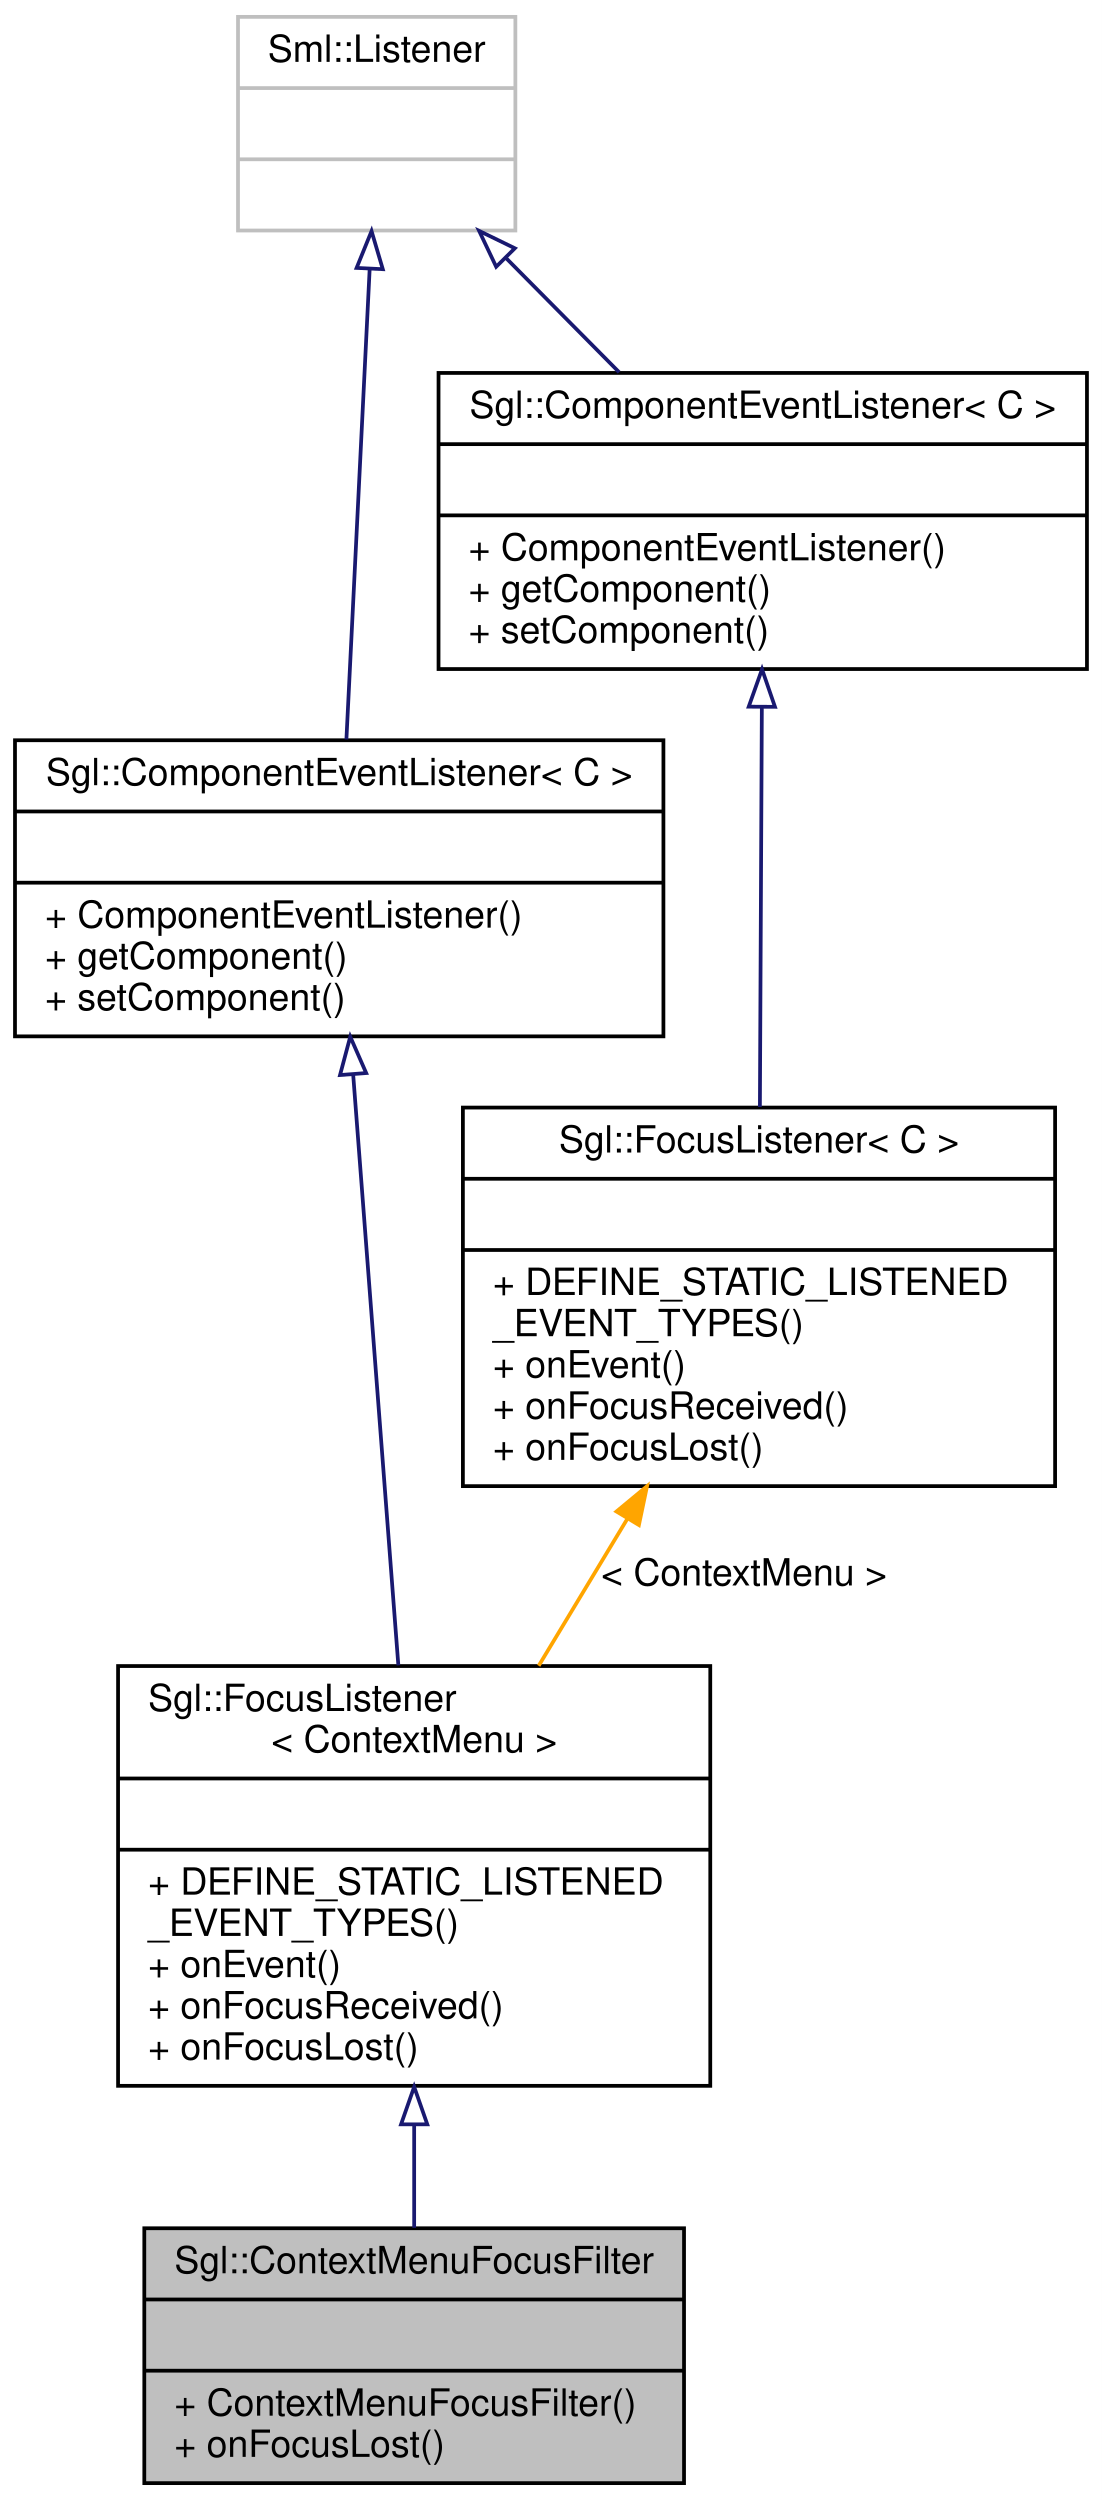
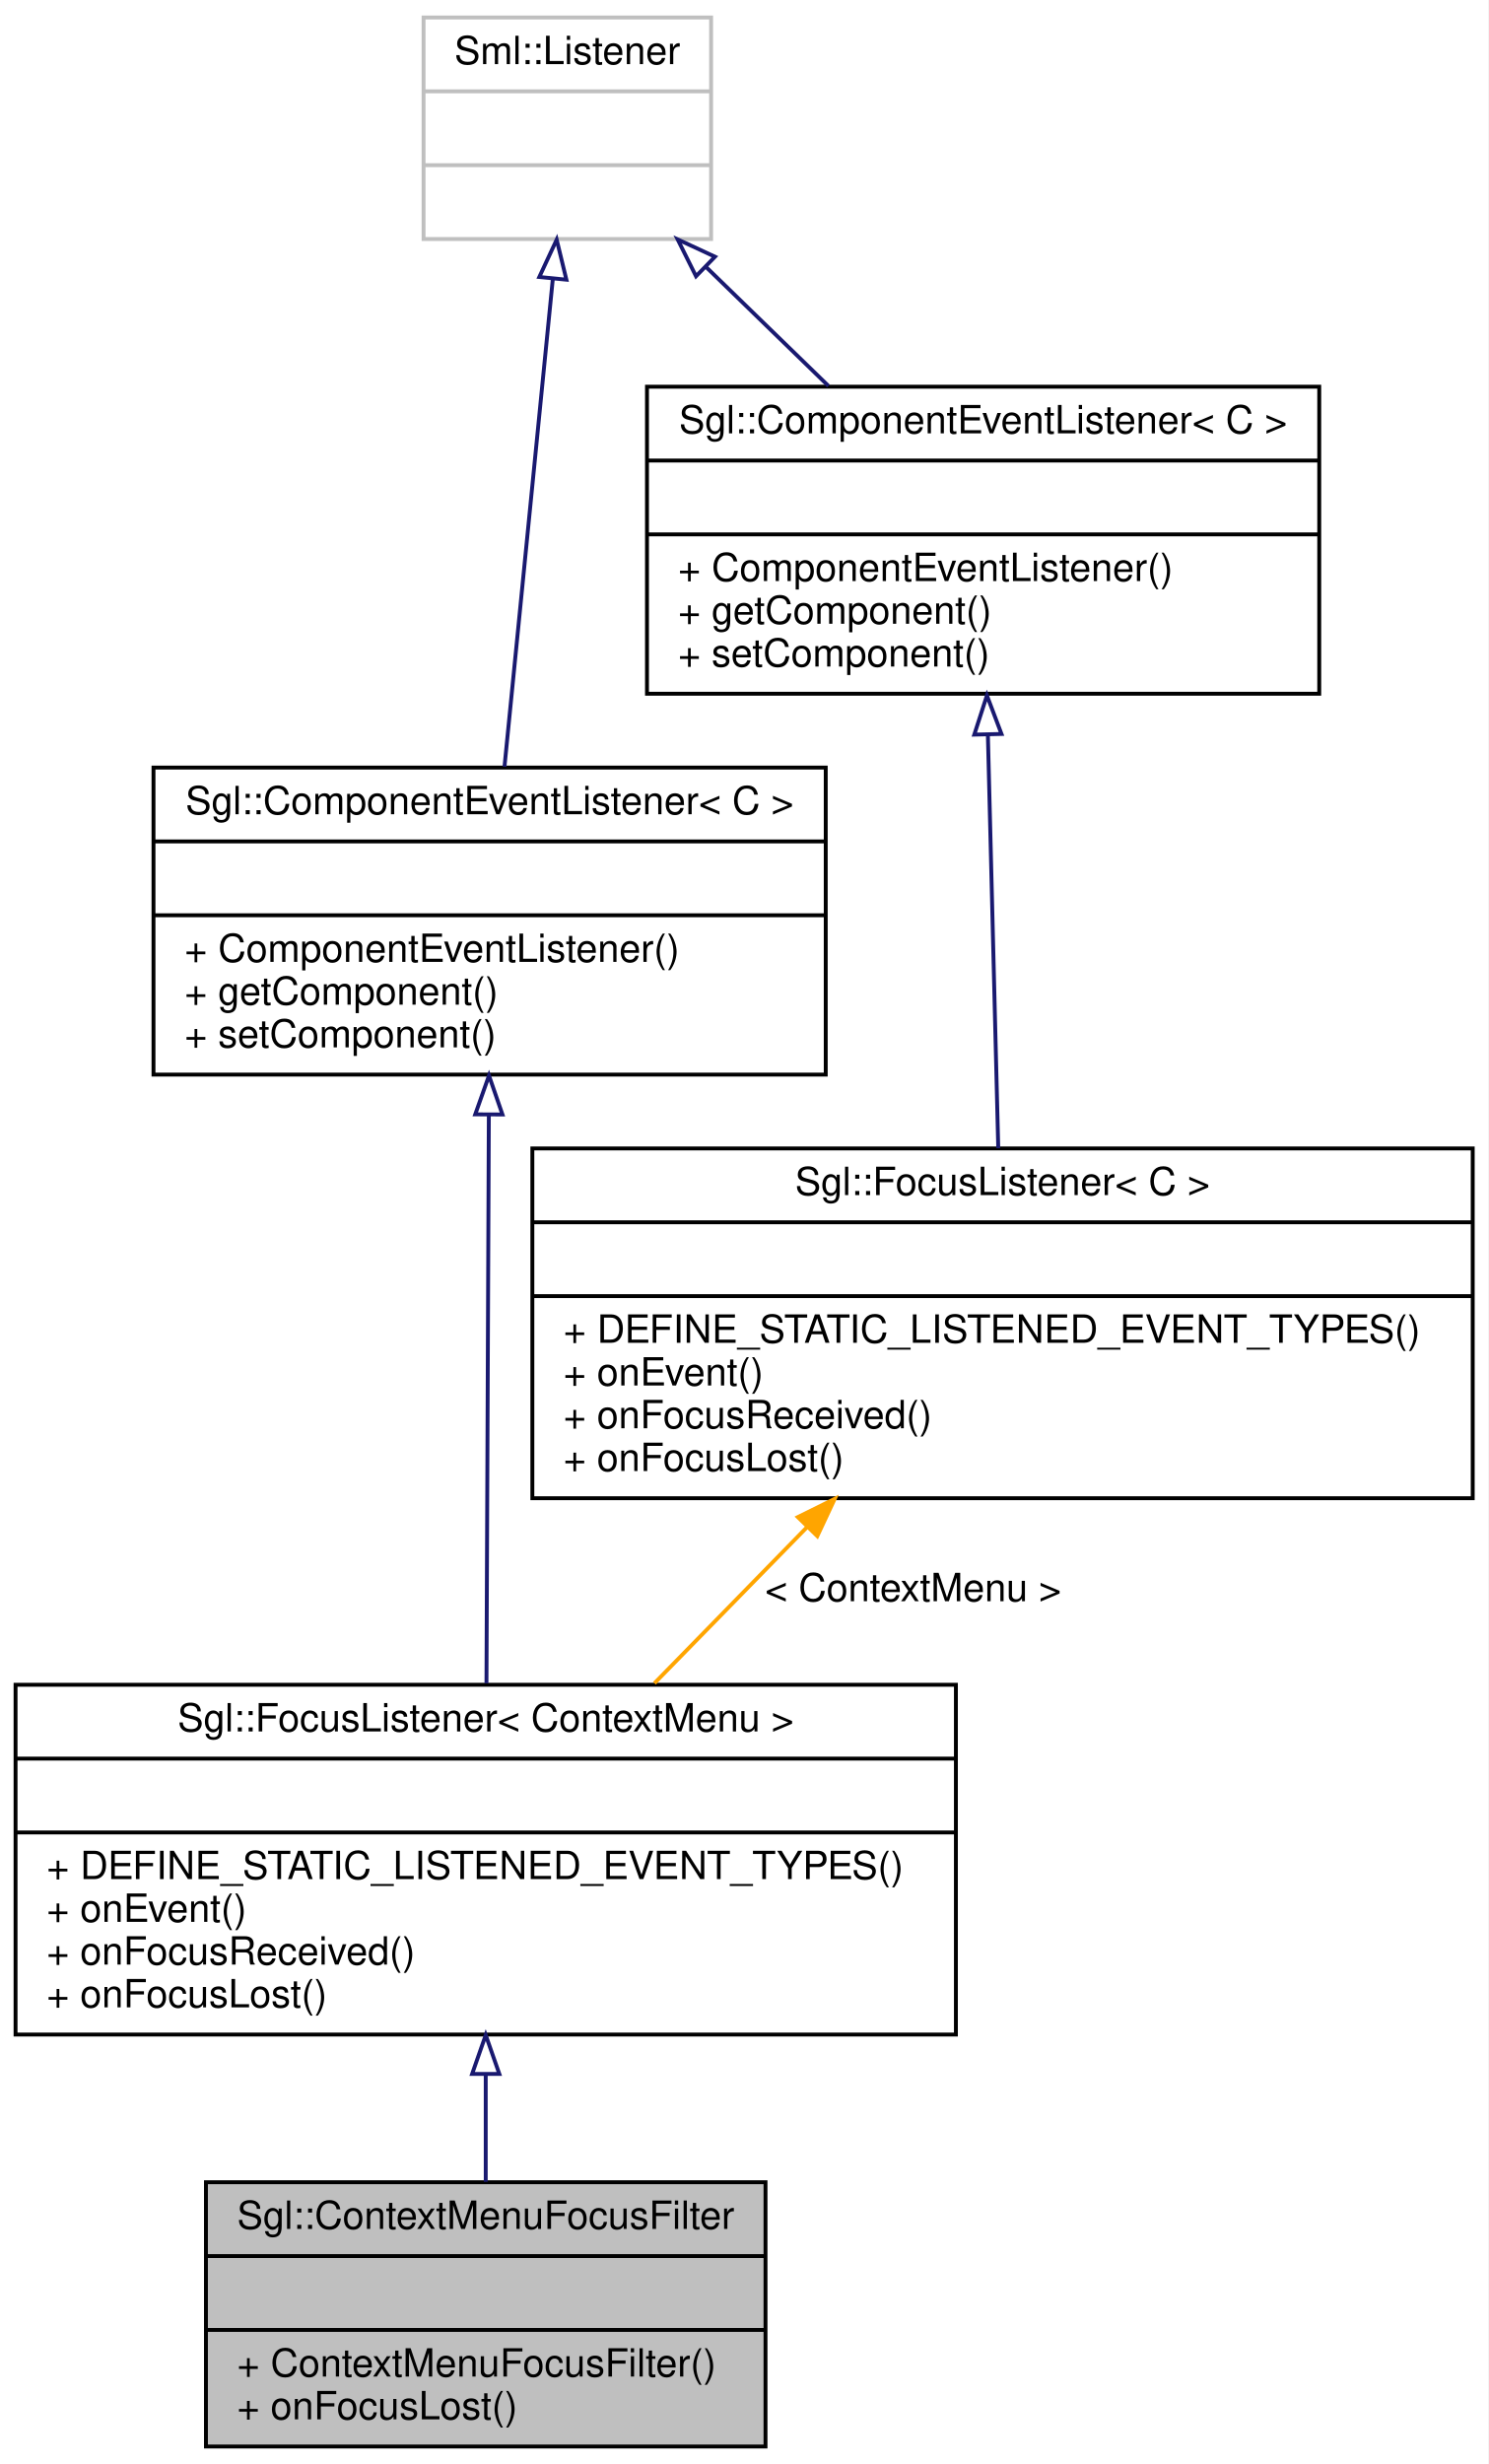
- <svg xmlns="http://www.w3.org/2000/svg" xmlns:xlink="http://www.w3.org/1999/xlink" width="294pt" height="667pt" viewBox="0.00 0.00 294.00 667.00">
-   <g id="graph0" class="graph" transform="scale(1 1) rotate(0) translate(4 663)">
-     <polygon fill="white" stroke="transparent" points="-4,4 -4,-663 290,-663 290,4 -4,4" />
+ <svg xmlns="http://www.w3.org/2000/svg" xmlns:xlink="http://www.w3.org/1999/xlink" width="383pt" height="634pt" viewBox="0.00 0.00 383.00 634.00">
+   <g id="graph0" class="graph" transform="scale(1 1) rotate(0) translate(4 630)">
+     <polygon fill="white" stroke="transparent" points="-4,4 -4,-630 379,-630 379,4 -4,4" />
    <g id="node1" class="node">
      <g id="a_node1">
        <a xlink:title=" ">
-           <polygon fill="#bfbfbf" stroke="black" points="34.5,-0.5 34.5,-68.5 178.5,-68.5 178.5,-0.5 34.5,-0.5" />
-           <text text-anchor="middle" x="106.5" y="-56.5" font-family="Helvetica,sans-Serif" font-size="10.00">Sgl::ContextMenuFocusFilter</text>
-           <polyline fill="none" stroke="black" points="34.5,-49.5 178.5,-49.5 " />
-           <text text-anchor="middle" x="106.5" y="-37.5" font-family="Helvetica,sans-Serif" font-size="10.00"> </text>
-           <polyline fill="none" stroke="black" points="34.5,-30.5 178.5,-30.5 " />
-           <text text-anchor="start" x="42.5" y="-18.5" font-family="Helvetica,sans-Serif" font-size="10.00">+ ContextMenuFocusFilter()</text>
-           <text text-anchor="start" x="42.5" y="-7.5" font-family="Helvetica,sans-Serif" font-size="10.00">+ onFocusLost()</text>
+           <polygon fill="#bfbfbf" stroke="black" points="49,-0.5 49,-68.5 193,-68.5 193,-0.5 49,-0.5" />
+           <text text-anchor="middle" x="121" y="-56.5" font-family="Helvetica,sans-Serif" font-size="10.00">Sgl::ContextMenuFocusFilter</text>
+           <polyline fill="none" stroke="black" points="49,-49.5 193,-49.5 " />
+           <text text-anchor="middle" x="121" y="-37.5" font-family="Helvetica,sans-Serif" font-size="10.00"> </text>
+           <polyline fill="none" stroke="black" points="49,-30.5 193,-30.5 " />
+           <text text-anchor="start" x="57" y="-18.5" font-family="Helvetica,sans-Serif" font-size="10.00">+ ContextMenuFocusFilter()</text>
+           <text text-anchor="start" x="57" y="-7.5" font-family="Helvetica,sans-Serif" font-size="10.00">+ onFocusLost()</text>
        </a>
      </g>
    </g>
    <g id="node2" class="node">
      <g id="a_node2">
        <a xlink:href="class_sgl_1_1_focus_listener.html" target="_top" xlink:title=" ">
-           <polygon fill="white" stroke="black" points="27.5,-106.5 27.5,-218.5 185.5,-218.5 185.5,-106.5 27.5,-106.5" />
-           <text text-anchor="start" x="35.5" y="-206.5" font-family="Helvetica,sans-Serif" font-size="10.00">Sgl::FocusListener</text>
-           <text text-anchor="middle" x="106.5" y="-195.5" font-family="Helvetica,sans-Serif" font-size="10.00">&lt; ContextMenu &gt;</text>
-           <polyline fill="none" stroke="black" points="27.5,-188.5 185.5,-188.5 " />
-           <text text-anchor="middle" x="106.5" y="-176.5" font-family="Helvetica,sans-Serif" font-size="10.00"> </text>
-           <polyline fill="none" stroke="black" points="27.5,-169.5 185.5,-169.5 " />
-           <text text-anchor="start" x="35.5" y="-157.5" font-family="Helvetica,sans-Serif" font-size="10.00">+ DEFINE_STATIC_LISTENED</text>
-           <text text-anchor="start" x="35.5" y="-146.5" font-family="Helvetica,sans-Serif" font-size="10.00">_EVENT_TYPES()</text>
-           <text text-anchor="start" x="35.5" y="-135.5" font-family="Helvetica,sans-Serif" font-size="10.00">+ onEvent()</text>
-           <text text-anchor="start" x="35.5" y="-124.5" font-family="Helvetica,sans-Serif" font-size="10.00">+ onFocusReceived()</text>
-           <text text-anchor="start" x="35.5" y="-113.5" font-family="Helvetica,sans-Serif" font-size="10.00">+ onFocusLost()</text>
+           <polygon fill="white" stroke="black" points="0,-106.5 0,-196.5 242,-196.5 242,-106.5 0,-106.5" />
+           <text text-anchor="middle" x="121" y="-184.5" font-family="Helvetica,sans-Serif" font-size="10.00">Sgl::FocusListener&lt; ContextMenu &gt;</text>
+           <polyline fill="none" stroke="black" points="0,-177.5 242,-177.5 " />
+           <text text-anchor="middle" x="121" y="-165.5" font-family="Helvetica,sans-Serif" font-size="10.00"> </text>
+           <polyline fill="none" stroke="black" points="0,-158.5 242,-158.5 " />
+           <text text-anchor="start" x="8" y="-146.5" font-family="Helvetica,sans-Serif" font-size="10.00">+ DEFINE_STATIC_LISTENED_EVENT_TYPES()</text>
+           <text text-anchor="start" x="8" y="-135.5" font-family="Helvetica,sans-Serif" font-size="10.00">+ onEvent()</text>
+           <text text-anchor="start" x="8" y="-124.5" font-family="Helvetica,sans-Serif" font-size="10.00">+ onFocusReceived()</text>
+           <text text-anchor="start" x="8" y="-113.5" font-family="Helvetica,sans-Serif" font-size="10.00">+ onFocusLost()</text>
        </a>
      </g>
    </g>
    <g id="edge1" class="edge">
-       <path fill="none" stroke="midnightblue" d="M106.5,-95.96C106.5,-86.48 106.5,-77.08 106.5,-68.62" />
-       <polygon fill="none" stroke="midnightblue" points="103,-96.23 106.5,-106.23 110,-96.23 103,-96.23" />
+       <path fill="none" stroke="midnightblue" d="M121,-96.23C121,-86.8 121,-77.26 121,-68.62" />
+       <polygon fill="none" stroke="midnightblue" points="117.5,-96.37 121,-106.37 124.5,-96.37 117.5,-96.37" />
    </g>
    <g id="node3" class="node">
      <g id="a_node3">
        <a xlink:href="class_sgl_1_1_component_event_listener.html" target="_top" xlink:title=" ">
-           <polygon fill="white" stroke="black" points="0,-386.5 0,-465.5 173,-465.5 173,-386.5 0,-386.5" />
-           <text text-anchor="middle" x="86.5" y="-453.5" font-family="Helvetica,sans-Serif" font-size="10.00">Sgl::ComponentEventListener&lt; C &gt;</text>
-           <polyline fill="none" stroke="black" points="0,-446.5 173,-446.5 " />
-           <text text-anchor="middle" x="86.5" y="-434.5" font-family="Helvetica,sans-Serif" font-size="10.00"> </text>
-           <polyline fill="none" stroke="black" points="0,-427.5 173,-427.5 " />
-           <text text-anchor="start" x="8" y="-415.5" font-family="Helvetica,sans-Serif" font-size="10.00">+ ComponentEventListener()</text>
-           <text text-anchor="start" x="8" y="-404.5" font-family="Helvetica,sans-Serif" font-size="10.00">+ getComponent()</text>
-           <text text-anchor="start" x="8" y="-393.5" font-family="Helvetica,sans-Serif" font-size="10.00">+ setComponent()</text>
+           <polygon fill="white" stroke="black" points="35.5,-353.5 35.5,-432.5 208.5,-432.5 208.5,-353.5 35.5,-353.5" />
+           <text text-anchor="middle" x="122" y="-420.5" font-family="Helvetica,sans-Serif" font-size="10.00">Sgl::ComponentEventListener&lt; C &gt;</text>
+           <polyline fill="none" stroke="black" points="35.5,-413.5 208.5,-413.5 " />
+           <text text-anchor="middle" x="122" y="-401.5" font-family="Helvetica,sans-Serif" font-size="10.00"> </text>
+           <polyline fill="none" stroke="black" points="35.5,-394.5 208.5,-394.5 " />
+           <text text-anchor="start" x="43.5" y="-382.5" font-family="Helvetica,sans-Serif" font-size="10.00">+ ComponentEventListener()</text>
+           <text text-anchor="start" x="43.5" y="-371.5" font-family="Helvetica,sans-Serif" font-size="10.00">+ getComponent()</text>
+           <text text-anchor="start" x="43.5" y="-360.5" font-family="Helvetica,sans-Serif" font-size="10.00">+ setComponent()</text>
        </a>
      </g>
    </g>
    <g id="edge2" class="edge">
-       <path fill="none" stroke="midnightblue" d="M90.22,-376.37C93.64,-331.64 98.71,-265.37 102.28,-218.68" />
-       <polygon fill="none" stroke="midnightblue" points="86.72,-376.18 89.45,-386.41 93.7,-376.71 86.72,-376.18" />
+       <path fill="none" stroke="midnightblue" d="M121.8,-343.05C121.62,-300.16 121.36,-238.37 121.19,-196.89" />
+       <polygon fill="none" stroke="midnightblue" points="118.3,-343.27 121.84,-353.25 125.3,-343.24 118.3,-343.27" />
    </g>
    <g id="node4" class="node">
      <g id="a_node4">
        <a xlink:title=" ">
-           <polygon fill="white" stroke="#bfbfbf" points="59.5,-601.5 59.5,-658.5 133.5,-658.5 133.5,-601.5 59.5,-601.5" />
-           <text text-anchor="middle" x="96.5" y="-646.5" font-family="Helvetica,sans-Serif" font-size="10.00">Sml::Listener</text>
-           <polyline fill="none" stroke="#bfbfbf" points="59.5,-639.5 133.5,-639.5 " />
-           <text text-anchor="middle" x="96.5" y="-627.5" font-family="Helvetica,sans-Serif" font-size="10.00"> </text>
-           <polyline fill="none" stroke="#bfbfbf" points="59.5,-620.5 133.5,-620.5 " />
-           <text text-anchor="middle" x="96.5" y="-608.5" font-family="Helvetica,sans-Serif" font-size="10.00"> </text>
+           <polygon fill="white" stroke="#bfbfbf" points="105,-568.5 105,-625.5 179,-625.5 179,-568.5 105,-568.5" />
+           <text text-anchor="middle" x="142" y="-613.5" font-family="Helvetica,sans-Serif" font-size="10.00">Sml::Listener</text>
+           <polyline fill="none" stroke="#bfbfbf" points="105,-606.5 179,-606.5 " />
+           <text text-anchor="middle" x="142" y="-594.5" font-family="Helvetica,sans-Serif" font-size="10.00"> </text>
+           <polyline fill="none" stroke="#bfbfbf" points="105,-587.5 179,-587.5 " />
+           <text text-anchor="middle" x="142" y="-575.5" font-family="Helvetica,sans-Serif" font-size="10.00"> </text>
        </a>
      </g>
    </g>
    <g id="edge3" class="edge">
-       <path fill="none" stroke="midnightblue" d="M94.63,-591.28C92.86,-555.47 90.21,-501.87 88.42,-465.73" />
-       <polygon fill="none" stroke="midnightblue" points="91.14,-591.52 95.13,-601.34 98.13,-591.18 91.14,-591.52" />
+       <path fill="none" stroke="midnightblue" d="M138.27,-558.28C134.72,-522.47 129.41,-468.87 125.83,-432.73" />
+       <polygon fill="none" stroke="midnightblue" points="134.79,-558.73 139.26,-568.34 141.76,-558.04 134.79,-558.73" />
    </g>
    <g id="node6" class="node">
      <g id="a_node6">
        <a xlink:href="class_sgl_1_1_component_event_listener.html" target="_top" xlink:title=" ">
-           <polygon fill="white" stroke="black" points="113,-484.5 113,-563.5 286,-563.5 286,-484.5 113,-484.5" />
-           <text text-anchor="middle" x="199.5" y="-551.5" font-family="Helvetica,sans-Serif" font-size="10.00">Sgl::ComponentEventListener&lt; C &gt;</text>
-           <polyline fill="none" stroke="black" points="113,-544.5 286,-544.5 " />
-           <text text-anchor="middle" x="199.5" y="-532.5" font-family="Helvetica,sans-Serif" font-size="10.00"> </text>
-           <polyline fill="none" stroke="black" points="113,-525.5 286,-525.5 " />
-           <text text-anchor="start" x="121" y="-513.5" font-family="Helvetica,sans-Serif" font-size="10.00">+ ComponentEventListener()</text>
-           <text text-anchor="start" x="121" y="-502.5" font-family="Helvetica,sans-Serif" font-size="10.00">+ getComponent()</text>
-           <text text-anchor="start" x="121" y="-491.5" font-family="Helvetica,sans-Serif" font-size="10.00">+ setComponent()</text>
+           <polygon fill="white" stroke="black" points="162.5,-451.5 162.5,-530.5 335.5,-530.5 335.5,-451.5 162.5,-451.5" />
+           <text text-anchor="middle" x="249" y="-518.5" font-family="Helvetica,sans-Serif" font-size="10.00">Sgl::ComponentEventListener&lt; C &gt;</text>
+           <polyline fill="none" stroke="black" points="162.5,-511.5 335.5,-511.5 " />
+           <text text-anchor="middle" x="249" y="-499.5" font-family="Helvetica,sans-Serif" font-size="10.00"> </text>
+           <polyline fill="none" stroke="black" points="162.5,-492.5 335.5,-492.5 " />
+           <text text-anchor="start" x="170.5" y="-480.5" font-family="Helvetica,sans-Serif" font-size="10.00">+ ComponentEventListener()</text>
+           <text text-anchor="start" x="170.5" y="-469.5" font-family="Helvetica,sans-Serif" font-size="10.00">+ getComponent()</text>
+           <text text-anchor="start" x="170.5" y="-458.5" font-family="Helvetica,sans-Serif" font-size="10.00">+ setComponent()</text>
        </a>
      </g>
    </g>
    <g id="edge6" class="edge">
-       <path fill="none" stroke="midnightblue" d="M131.03,-594.13C140.71,-584.36 151.3,-573.67 161.18,-563.69" />
-       <polygon fill="none" stroke="midnightblue" points="128.38,-591.83 123.83,-601.4 133.36,-596.76 128.38,-591.83" />
+       <path fill="none" stroke="midnightblue" d="M177.58,-561.42C187.72,-551.57 198.82,-540.77 209.2,-530.69" />
+       <polygon fill="none" stroke="midnightblue" points="175.12,-558.92 170.39,-568.4 180,-563.94 175.12,-558.92" />
    </g>
    <g id="node5" class="node">
      <g id="a_node5">
        <a xlink:href="class_sgl_1_1_focus_listener.html" target="_top" xlink:title=" ">
-           <polygon fill="white" stroke="black" points="119.5,-266.5 119.5,-367.5 277.5,-367.5 277.5,-266.5 119.5,-266.5" />
-           <text text-anchor="middle" x="198.5" y="-355.5" font-family="Helvetica,sans-Serif" font-size="10.00">Sgl::FocusListener&lt; C &gt;</text>
-           <polyline fill="none" stroke="black" points="119.5,-348.5 277.5,-348.5 " />
-           <text text-anchor="middle" x="198.5" y="-336.5" font-family="Helvetica,sans-Serif" font-size="10.00"> </text>
-           <polyline fill="none" stroke="black" points="119.5,-329.5 277.5,-329.5 " />
-           <text text-anchor="start" x="127.5" y="-317.5" font-family="Helvetica,sans-Serif" font-size="10.00">+ DEFINE_STATIC_LISTENED</text>
-           <text text-anchor="start" x="127.5" y="-306.5" font-family="Helvetica,sans-Serif" font-size="10.00">_EVENT_TYPES()</text>
-           <text text-anchor="start" x="127.5" y="-295.5" font-family="Helvetica,sans-Serif" font-size="10.00">+ onEvent()</text>
-           <text text-anchor="start" x="127.5" y="-284.5" font-family="Helvetica,sans-Serif" font-size="10.00">+ onFocusReceived()</text>
-           <text text-anchor="start" x="127.5" y="-273.5" font-family="Helvetica,sans-Serif" font-size="10.00">+ onFocusLost()</text>
+           <polygon fill="white" stroke="black" points="133,-244.5 133,-334.5 375,-334.5 375,-244.5 133,-244.5" />
+           <text text-anchor="middle" x="254" y="-322.5" font-family="Helvetica,sans-Serif" font-size="10.00">Sgl::FocusListener&lt; C &gt;</text>
+           <polyline fill="none" stroke="black" points="133,-315.5 375,-315.5 " />
+           <text text-anchor="middle" x="254" y="-303.5" font-family="Helvetica,sans-Serif" font-size="10.00"> </text>
+           <polyline fill="none" stroke="black" points="133,-296.5 375,-296.5 " />
+           <text text-anchor="start" x="141" y="-284.5" font-family="Helvetica,sans-Serif" font-size="10.00">+ DEFINE_STATIC_LISTENED_EVENT_TYPES()</text>
+           <text text-anchor="start" x="141" y="-273.5" font-family="Helvetica,sans-Serif" font-size="10.00">+ onEvent()</text>
+           <text text-anchor="start" x="141" y="-262.5" font-family="Helvetica,sans-Serif" font-size="10.00">+ onFocusReceived()</text>
+           <text text-anchor="start" x="141" y="-251.5" font-family="Helvetica,sans-Serif" font-size="10.00">+ onFocusLost()</text>
        </a>
      </g>
    </g>
    <g id="edge4" class="edge">
-       <path fill="none" stroke="orange" d="M163.34,-257.72C155.59,-244.87 147.4,-231.29 139.72,-218.57" />
-       <polygon fill="orange" stroke="orange" points="160.47,-259.73 168.63,-266.49 166.46,-256.12 160.47,-259.73" />
-       <text text-anchor="middle" x="194.5" y="-240" font-family="Helvetica,sans-Serif" font-size="10.00"> &lt; ContextMenu &gt;</text>
+       <path fill="none" stroke="orange" d="M203.73,-237.1C190.79,-223.87 176.98,-209.74 164.42,-196.9" />
+       <polygon fill="orange" stroke="orange" points="201.32,-239.64 210.82,-244.34 206.33,-234.75 201.32,-239.64" />
+       <text text-anchor="middle" x="231" y="-218" font-family="Helvetica,sans-Serif" font-size="10.00"> &lt; ContextMenu &gt;</text>
    </g>
    <g id="edge5" class="edge">
-       <path fill="none" stroke="midnightblue" d="M199.26,-474.36C199.11,-442.16 198.9,-400.05 198.74,-367.65" />
-       <polygon fill="none" stroke="midnightblue" points="195.76,-474.46 199.31,-484.44 202.76,-474.42 195.76,-474.46" />
+       <path fill="none" stroke="midnightblue" d="M250.23,-440.86C251.05,-408.32 252.11,-366 252.9,-334.55" />
+       <polygon fill="none" stroke="midnightblue" points="246.73,-440.98 249.98,-451.06 253.73,-441.15 246.73,-440.98" />
    </g>
  </g>
</svg>
